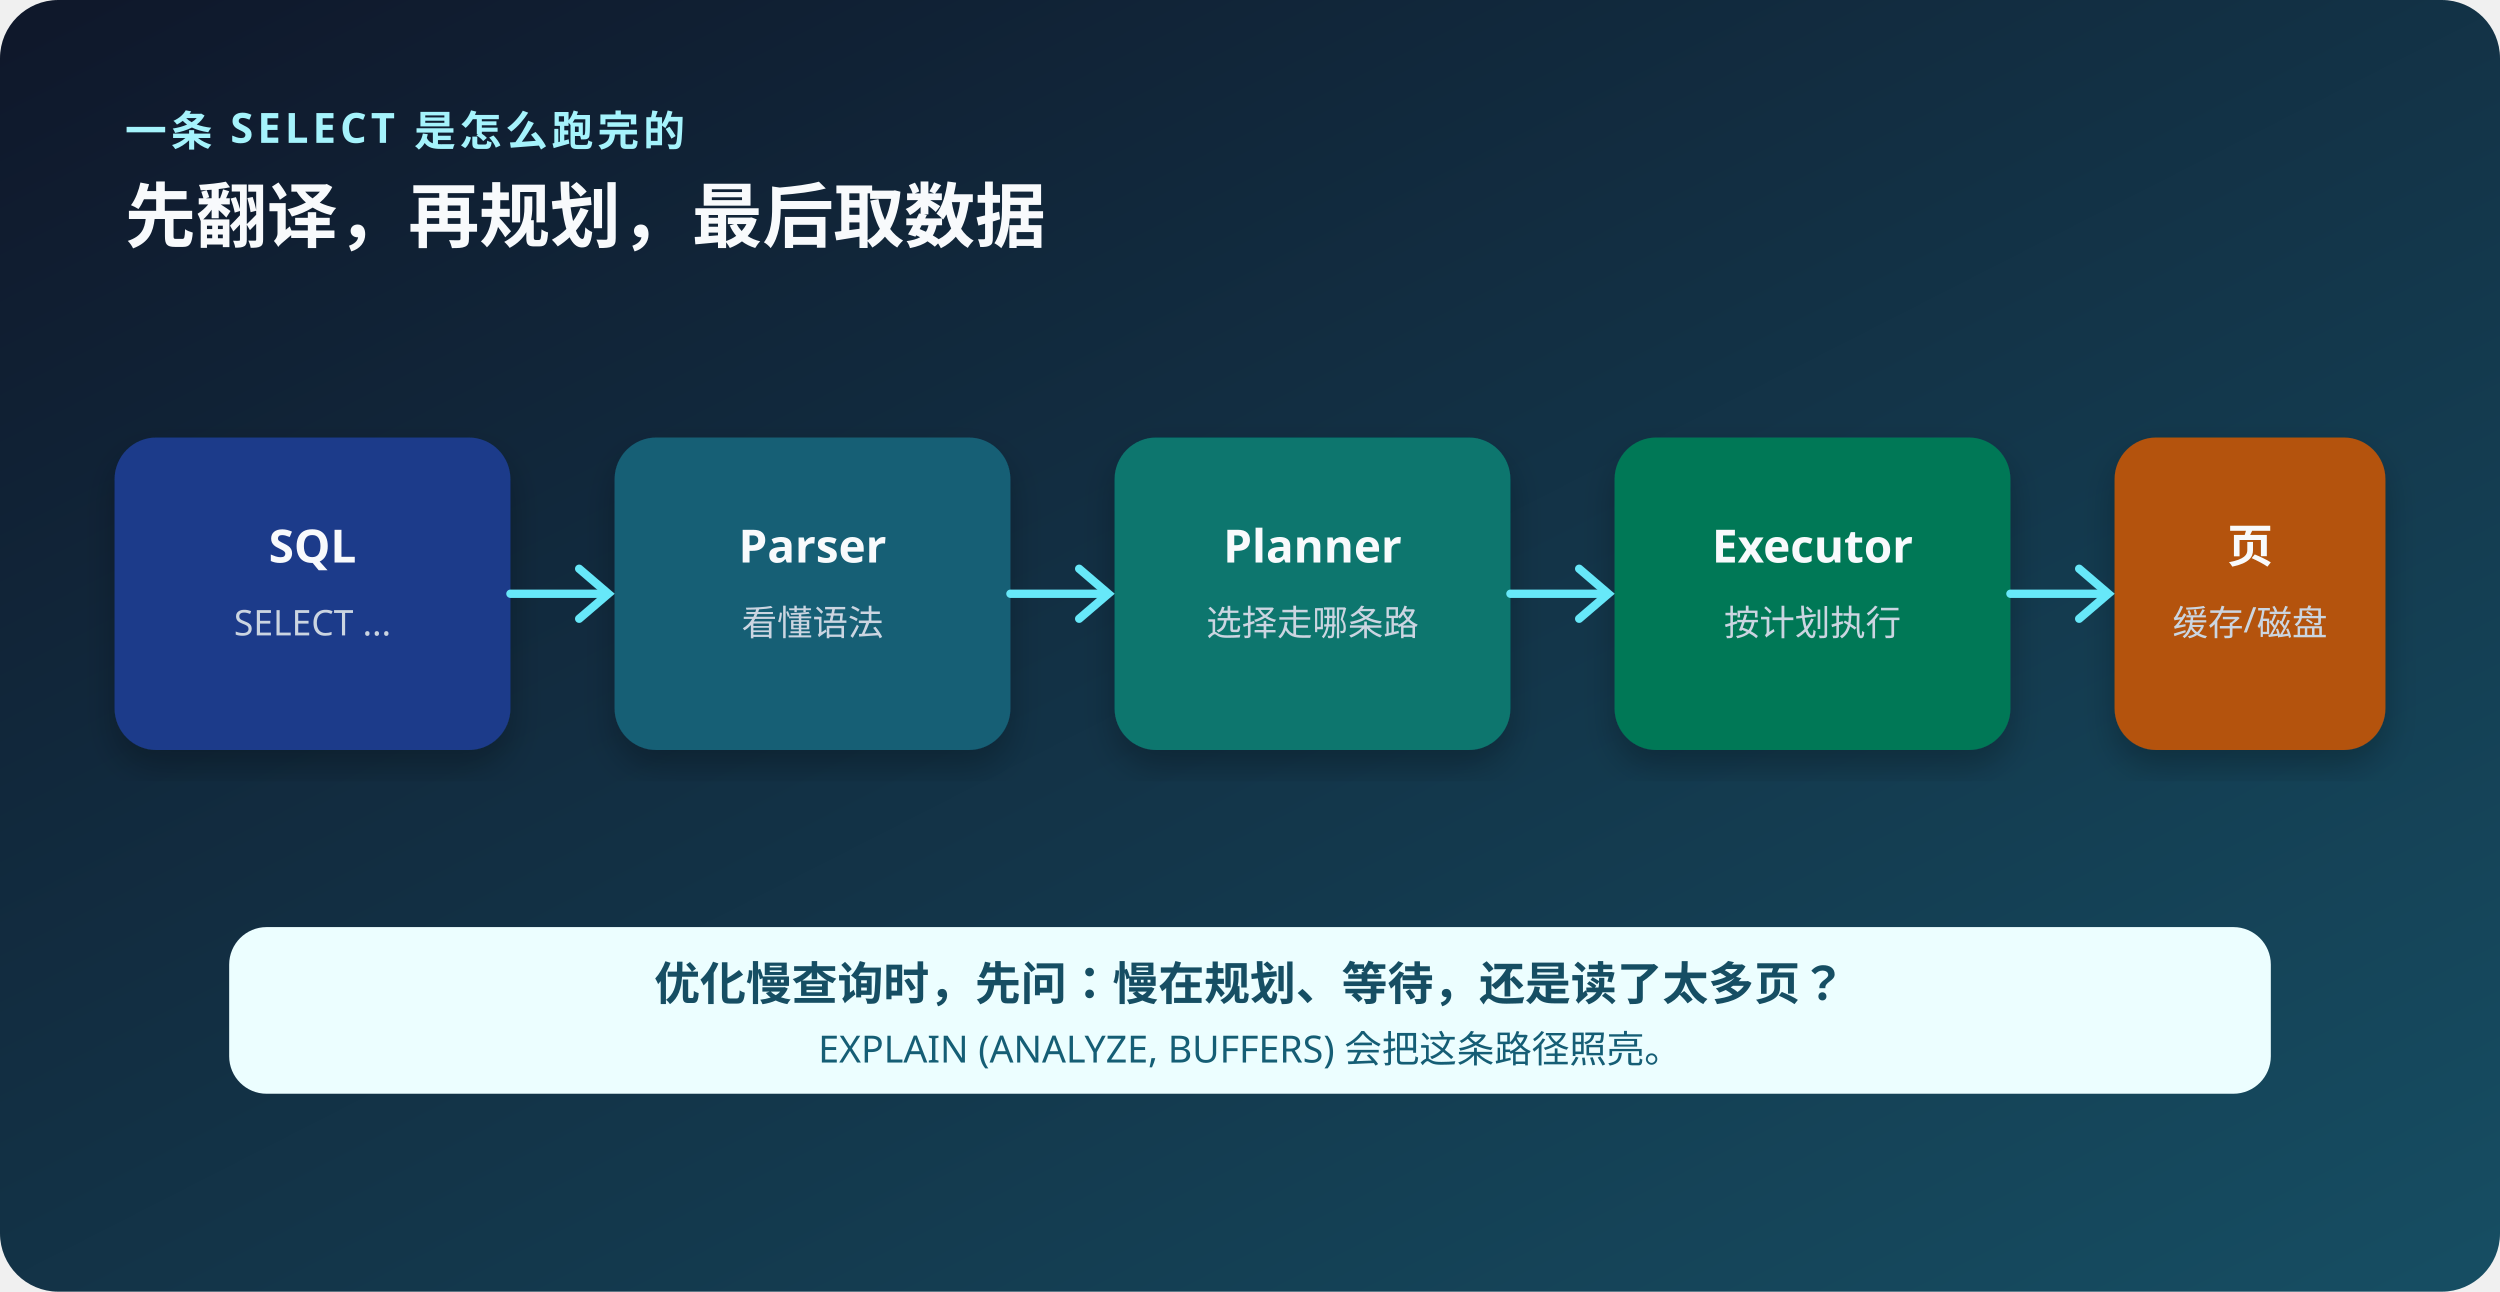
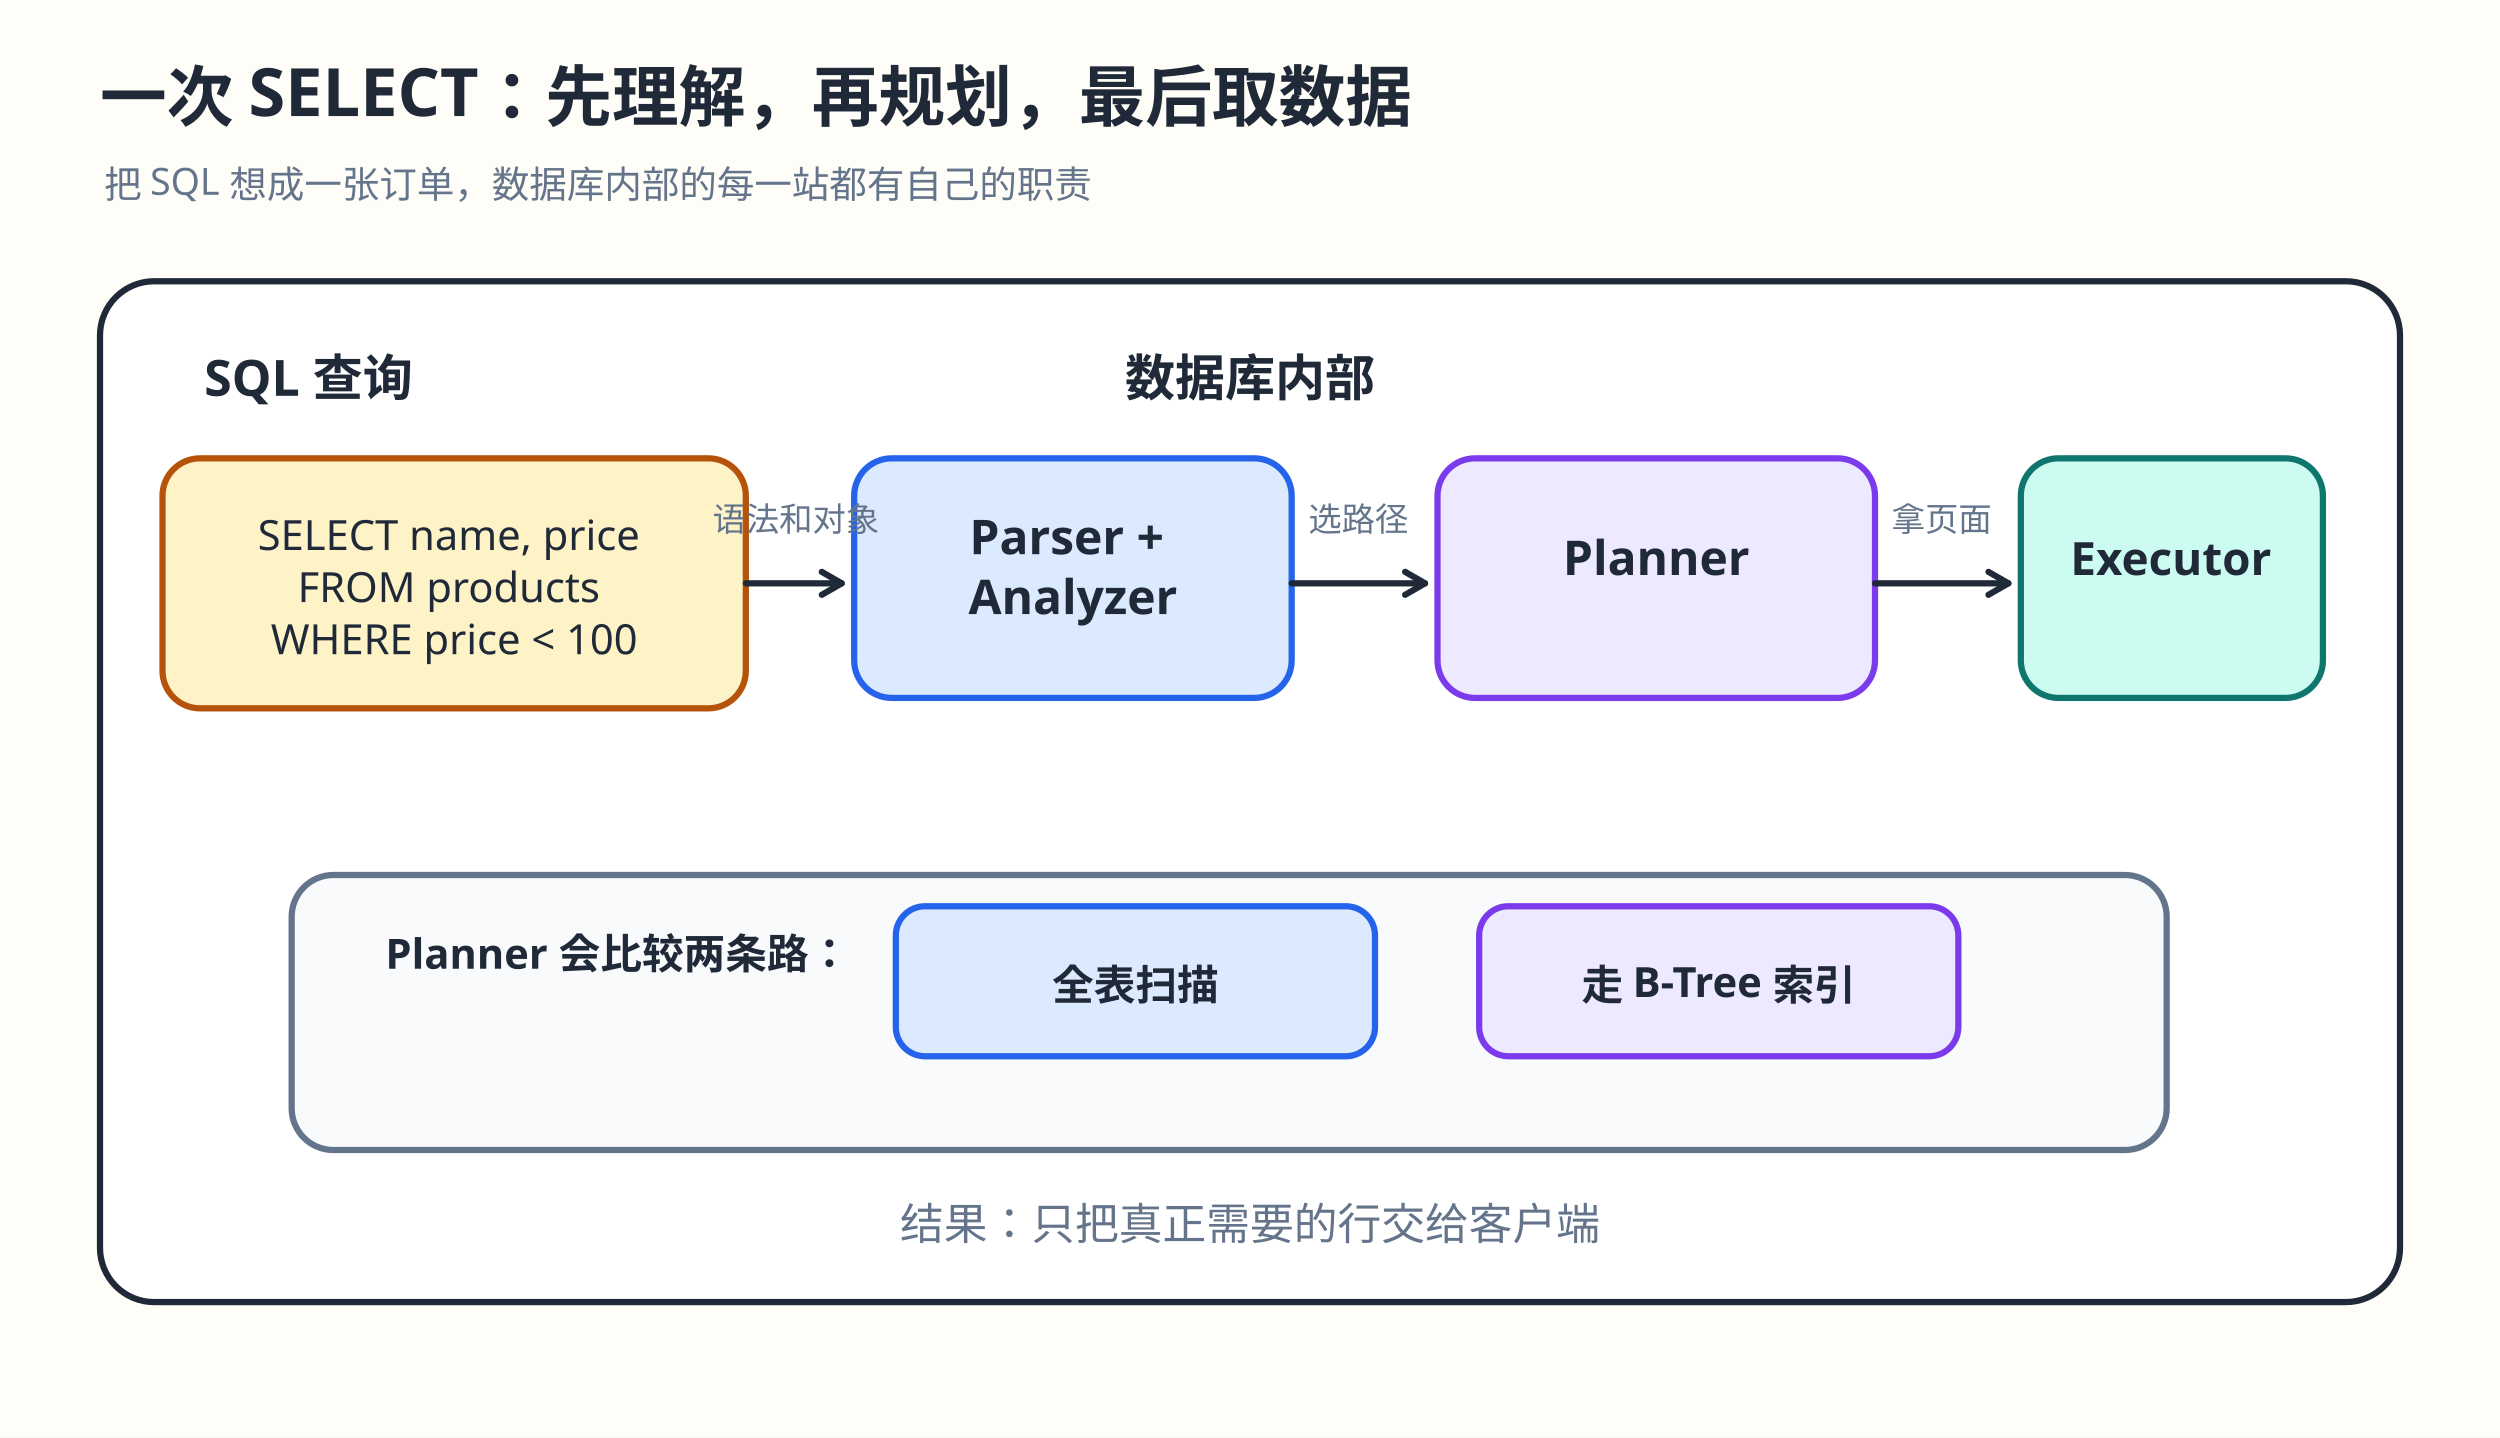
- <svg xmlns="http://www.w3.org/2000/svg" viewBox="0 0 1200 620" role="img" aria-labelledby="title desc">
-   <defs>
-     <linearGradient id="bg" x1="0" y1="0" x2="1" y2="1">
-       <stop stop-color="#0f172a" />
-       <stop offset="1" stop-color="#164e63" />
-     </linearGradient>
-     <filter id="shadow">
-       <feDropShadow dx="0" dy="8" stdDeviation="8" flood-opacity=".25" />
-     </filter>
-   </defs>
-   <rect width="1200" height="620" rx="28" fill="url(#bg)" />
-   <text x="60" y="70" fill="#a5f3fc" font-family="system-ui,sans-serif" font-size="20" font-weight="700" letter-spacing="2">一条 SELECT 是怎么跑完的</text>
-   <text x="60" y="116" fill="#f8fafc" font-family="system-ui,sans-serif" font-size="34" font-weight="700">先翻译，再规划，最后取数据</text>
-   <style>
-     .label { fill:#f8fafc; font:700 22px system-ui,sans-serif; }
-     .small { fill:#cbd5e1; font:500 17px system-ui,sans-serif; }
-     .arrow { stroke:#67e8f9; stroke-width:4; stroke-linecap:round; }
-   </style>
-   <g filter="url(#shadow)">
-     <rect x="55" y="210" width="190" height="150" rx="20" fill="#1e3a8a" />
-     <text x="150" y="270" text-anchor="middle" class="label">SQL</text>
-     <text x="150" y="305" text-anchor="middle" class="small">SELECT ...</text>
-     <rect x="295" y="210" width="190" height="150" rx="20" fill="#155e75" />
-     <text x="390" y="270" text-anchor="middle" class="label">Parser</text>
-     <text x="390" y="305" text-anchor="middle" class="small">看懂语法</text>
-     <rect x="535" y="210" width="190" height="150" rx="20" fill="#0f766e" />
-     <text x="630" y="270" text-anchor="middle" class="label">Planner</text>
-     <text x="630" y="305" text-anchor="middle" class="small">选择走哪条路</text>
-     <rect x="775" y="210" width="190" height="150" rx="20" fill="#047857" />
-     <text x="870" y="270" text-anchor="middle" class="label">Executor</text>
-     <text x="870" y="305" text-anchor="middle" class="small">按计划执行</text>
-     <rect x="1015" y="210" width="130" height="150" rx="20" fill="#b45309" />
-     <text x="1080" y="270" text-anchor="middle" class="label">页</text>
-     <text x="1080" y="305" text-anchor="middle" class="small">缓存/磁盘</text>
-   </g>
-   <path d="M245 285h45M485 285h45M725 285h45M965 285h45" class="arrow" />
-   <path d="m278 273 14 12-14 12M518 273l14 12-14 12M758 273l14 12-14 12M998 273l14 12-14 12" fill="none" class="arrow" />
-   <rect x="110" y="445" width="980" height="80" rx="18" fill="#ecfeff" />
-   <text x="600" y="480" text-anchor="middle" fill="#164e63" font-family="system-ui,sans-serif" font-size="22" font-weight="700">优化慢查询时，先问：慢在规划、等待，还是读了太多页？</text>
-   <text x="600" y="510" text-anchor="middle" fill="#155e75" font-family="system-ui,sans-serif" font-size="18">EXPLAIN (ANALYZE, BUFFERS) 会把这条路径照亮。</text>
+ <svg xmlns="http://www.w3.org/2000/svg" viewBox="0 0 1200 690" role="img" aria-labelledby="title desc">
+   <rect width="1200" height="690" fill="#fffdf7" />
+   <text x="48" y="58" text-anchor="start" fill="#1f2937" font-family="'Comic Sans MS','Bradley Hand','Marker Felt','PingFang SC','Microsoft YaHei',sans-serif" font-size="32" font-weight="700">
+     <tspan x="48" dy="0">一次 SELECT：先理解，再规划，最后取数据</tspan>
+   </text>
+   <text x="50" y="95" text-anchor="start" fill="#64748b" font-family="'Comic Sans MS','Bradley Hand','Marker Felt','PingFang SC','Microsoft YaHei',sans-serif" font-size="18" font-weight="400">
+     <tspan x="50" dy="0">把 SQL 想成一张订单，数据库内部的每一站都有自己的职责</tspan>
+   </text>
+   <rect x="48" y="135" width="1104" height="490" rx="26" fill="#ffffff" fill-opacity="1" stroke="#1f2937" stroke-width="3" stroke-linejoin="round" />
+   <text x="98" y="190" text-anchor="start" fill="#1f2937" font-family="'Comic Sans MS','Bradley Hand','Marker Felt','PingFang SC','Microsoft YaHei',sans-serif" font-size="24" font-weight="700">
+     <tspan x="98" dy="0">SQL 查询</tspan>
+   </text>
+   <rect x="78" y="220" width="280" height="120" rx="18" fill="#fef3c7" fill-opacity="1" stroke="#b45309" stroke-width="3" stroke-linejoin="round" />
+   <text x="218" y="264" text-anchor="middle" fill="#1f2937" font-family="'Comic Sans MS','Bradley Hand','Marker Felt','PingFang SC','Microsoft YaHei',sans-serif" font-size="20" font-weight="400">
+     <tspan x="218" dy="0">SELECT name, price</tspan>
+     <tspan x="218" dy="25">FROM products</tspan>
+     <tspan x="218" dy="25">WHERE price &lt; 100</tspan>
+   </text>
+   <text x="600" y="190" text-anchor="middle" fill="#1f2937" font-family="'Comic Sans MS','Bradley Hand','Marker Felt','PingFang SC','Microsoft YaHei',sans-serif" font-size="24" font-weight="700">
+     <tspan x="600" dy="0">数据库内部</tspan>
+   </text>
+   <rect x="410" y="220" width="210" height="115" rx="18" fill="#dbeafe" fill-opacity="1" stroke="#2563eb" stroke-width="3" stroke-linejoin="round" />
+   <text x="515" y="266" text-anchor="middle" fill="#1f2937" font-family="'Comic Sans MS','Bradley Hand','Marker Felt','PingFang SC','Microsoft YaHei',sans-serif" font-size="23" font-weight="700">
+     <tspan x="515" dy="0">Parser +</tspan>
+     <tspan x="515" dy="28.75">Analyzer</tspan>
+   </text>
+   <rect x="690" y="220" width="210" height="115" rx="18" fill="#ede9fe" fill-opacity="1" stroke="#7c3aed" stroke-width="3" stroke-linejoin="round" />
+   <text x="795" y="276" text-anchor="middle" fill="#1f2937" font-family="'Comic Sans MS','Bradley Hand','Marker Felt','PingFang SC','Microsoft YaHei',sans-serif" font-size="23" font-weight="700">
+     <tspan x="795" dy="0">Planner</tspan>
+   </text>
+   <rect x="970" y="220" width="145" height="115" rx="18" fill="#ccfbf1" fill-opacity="1" stroke="#0f766e" stroke-width="3" stroke-linejoin="round" />
+   <text x="1042" y="276" text-anchor="middle" fill="#1f2937" font-family="'Comic Sans MS','Bradley Hand','Marker Felt','PingFang SC','Microsoft YaHei',sans-serif" font-size="22" font-weight="700">
+     <tspan x="1042" dy="0">Executor</tspan>
+   </text>
+   <path d="M 358 280 L 404 280" fill="none" stroke="#1f2937" stroke-width="3" stroke-linecap="round" stroke-linejoin="round" />
+   <path d="M 394.474,285.5 L 404,280 L 394.474,274.5" fill="none" stroke="#1f2937" stroke-width="3" stroke-linecap="round" stroke-linejoin="round" />
+   <text x="382" y="255" text-anchor="middle" fill="#64748b" font-family="'Comic Sans MS','Bradley Hand','Marker Felt','PingFang SC','Microsoft YaHei',sans-serif" font-size="16" font-weight="400">
+     <tspan x="382" dy="0">语法和对象</tspan>
+   </text>
+   <path d="M 620 280 L 684 280" fill="none" stroke="#1f2937" stroke-width="3" stroke-linecap="round" stroke-linejoin="round" />
+   <path d="M 674.474,285.5 L 684,280 L 674.474,274.5" fill="none" stroke="#1f2937" stroke-width="3" stroke-linecap="round" stroke-linejoin="round" />
+   <text x="652" y="255" text-anchor="middle" fill="#64748b" font-family="'Comic Sans MS','Bradley Hand','Marker Felt','PingFang SC','Microsoft YaHei',sans-serif" font-size="16" font-weight="400">
+     <tspan x="652" dy="0">选路径</tspan>
+   </text>
+   <path d="M 900 280 L 964 280" fill="none" stroke="#1f2937" stroke-width="3" stroke-linecap="round" stroke-linejoin="round" />
+   <path d="M 954.474,285.5 L 964,280 L 954.474,274.5" fill="none" stroke="#1f2937" stroke-width="3" stroke-linecap="round" stroke-linejoin="round" />
+   <text x="932" y="255" text-anchor="middle" fill="#64748b" font-family="'Comic Sans MS','Bradley Hand','Marker Felt','PingFang SC','Microsoft YaHei',sans-serif" font-size="16" font-weight="400">
+     <tspan x="932" dy="0">拿页面</tspan>
+   </text>
+   <rect x="140" y="420" width="900" height="132" rx="20" fill="#f8fafc" fill-opacity="1" stroke="#64748b" stroke-width="3" stroke-linejoin="round" />
+   <text x="185" y="465" text-anchor="start" fill="#1f2937" font-family="'Comic Sans MS','Bradley Hand','Marker Felt','PingFang SC','Microsoft YaHei',sans-serif" font-size="20" font-weight="700">
+     <tspan x="185" dy="0">Planner 会比较两条路：</tspan>
+   </text>
+   <rect x="430" y="435" width="230" height="72" rx="14" fill="#dbeafe" fill-opacity="1" stroke="#2563eb" stroke-width="3" stroke-linejoin="round" />
+   <text x="545" y="480" text-anchor="middle" fill="#1f2937" font-family="'Comic Sans MS','Bradley Hand','Marker Felt','PingFang SC','Microsoft YaHei',sans-serif" font-size="20" font-weight="700">
+     <tspan x="545" dy="0">全表扫描</tspan>
+   </text>
+   <rect x="710" y="435" width="230" height="72" rx="14" fill="#ede9fe" fill-opacity="1" stroke="#7c3aed" stroke-width="3" stroke-linejoin="round" />
+   <text x="825" y="480" text-anchor="middle" fill="#1f2937" font-family="'Comic Sans MS','Bradley Hand','Marker Felt','PingFang SC','Microsoft YaHei',sans-serif" font-size="20" font-weight="700">
+     <tspan x="825" dy="0">走 B-Tree 索引</tspan>
+   </text>
+   <text x="600" y="595" text-anchor="middle" fill="#64748b" font-family="'Comic Sans MS','Bradley Hand','Marker Felt','PingFang SC','Microsoft YaHei',sans-serif" font-size="21" font-weight="400">
+     <tspan x="600" dy="0">结果：只把真正需要的行交给客户端</tspan>
+   </text>
</svg>
